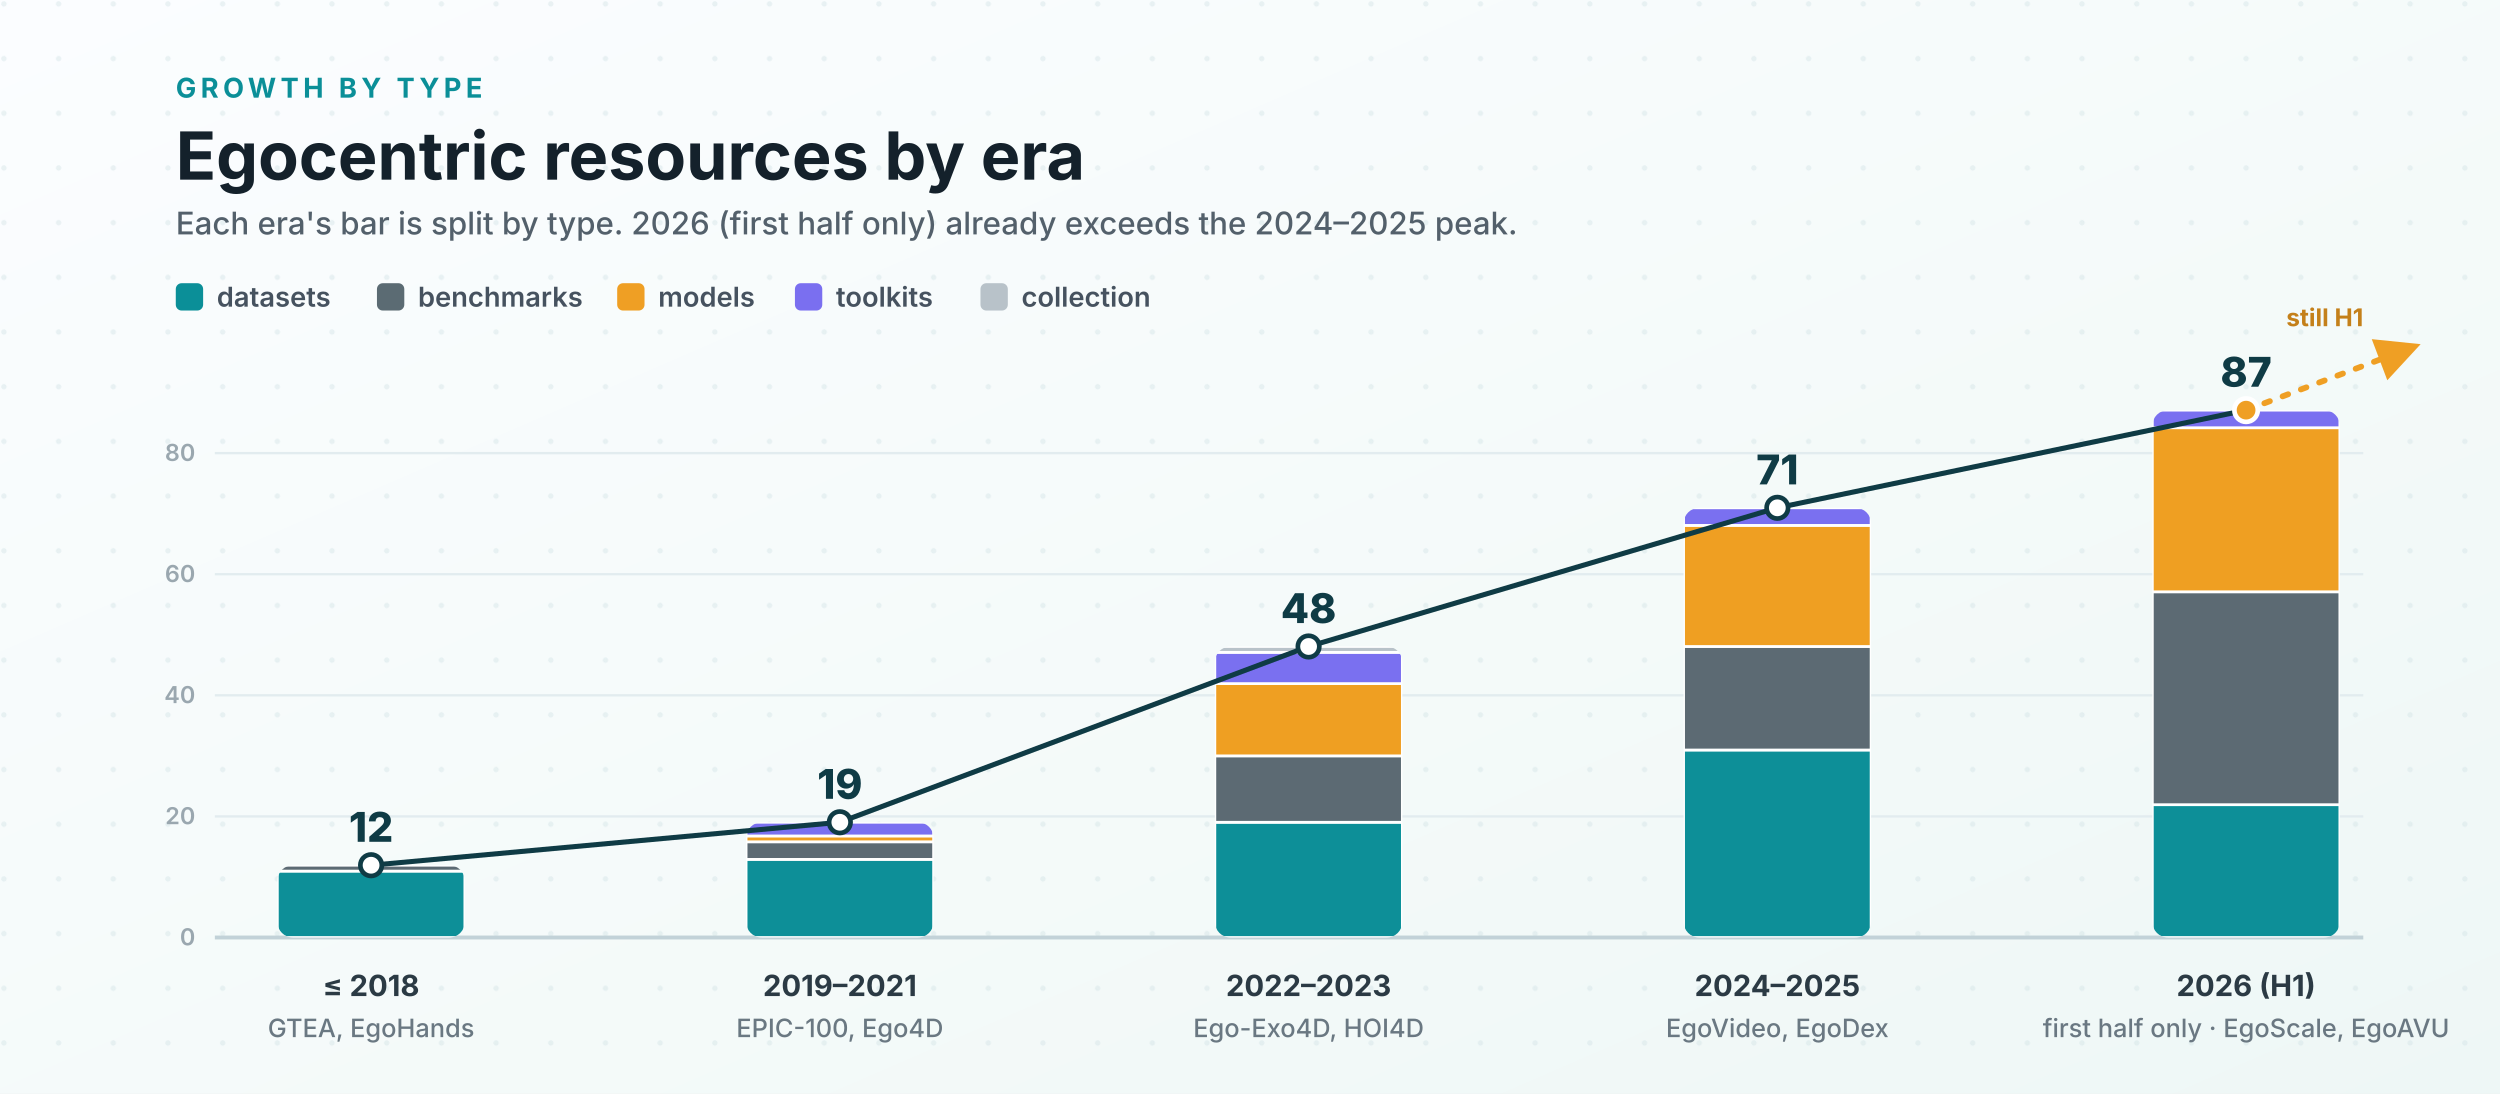
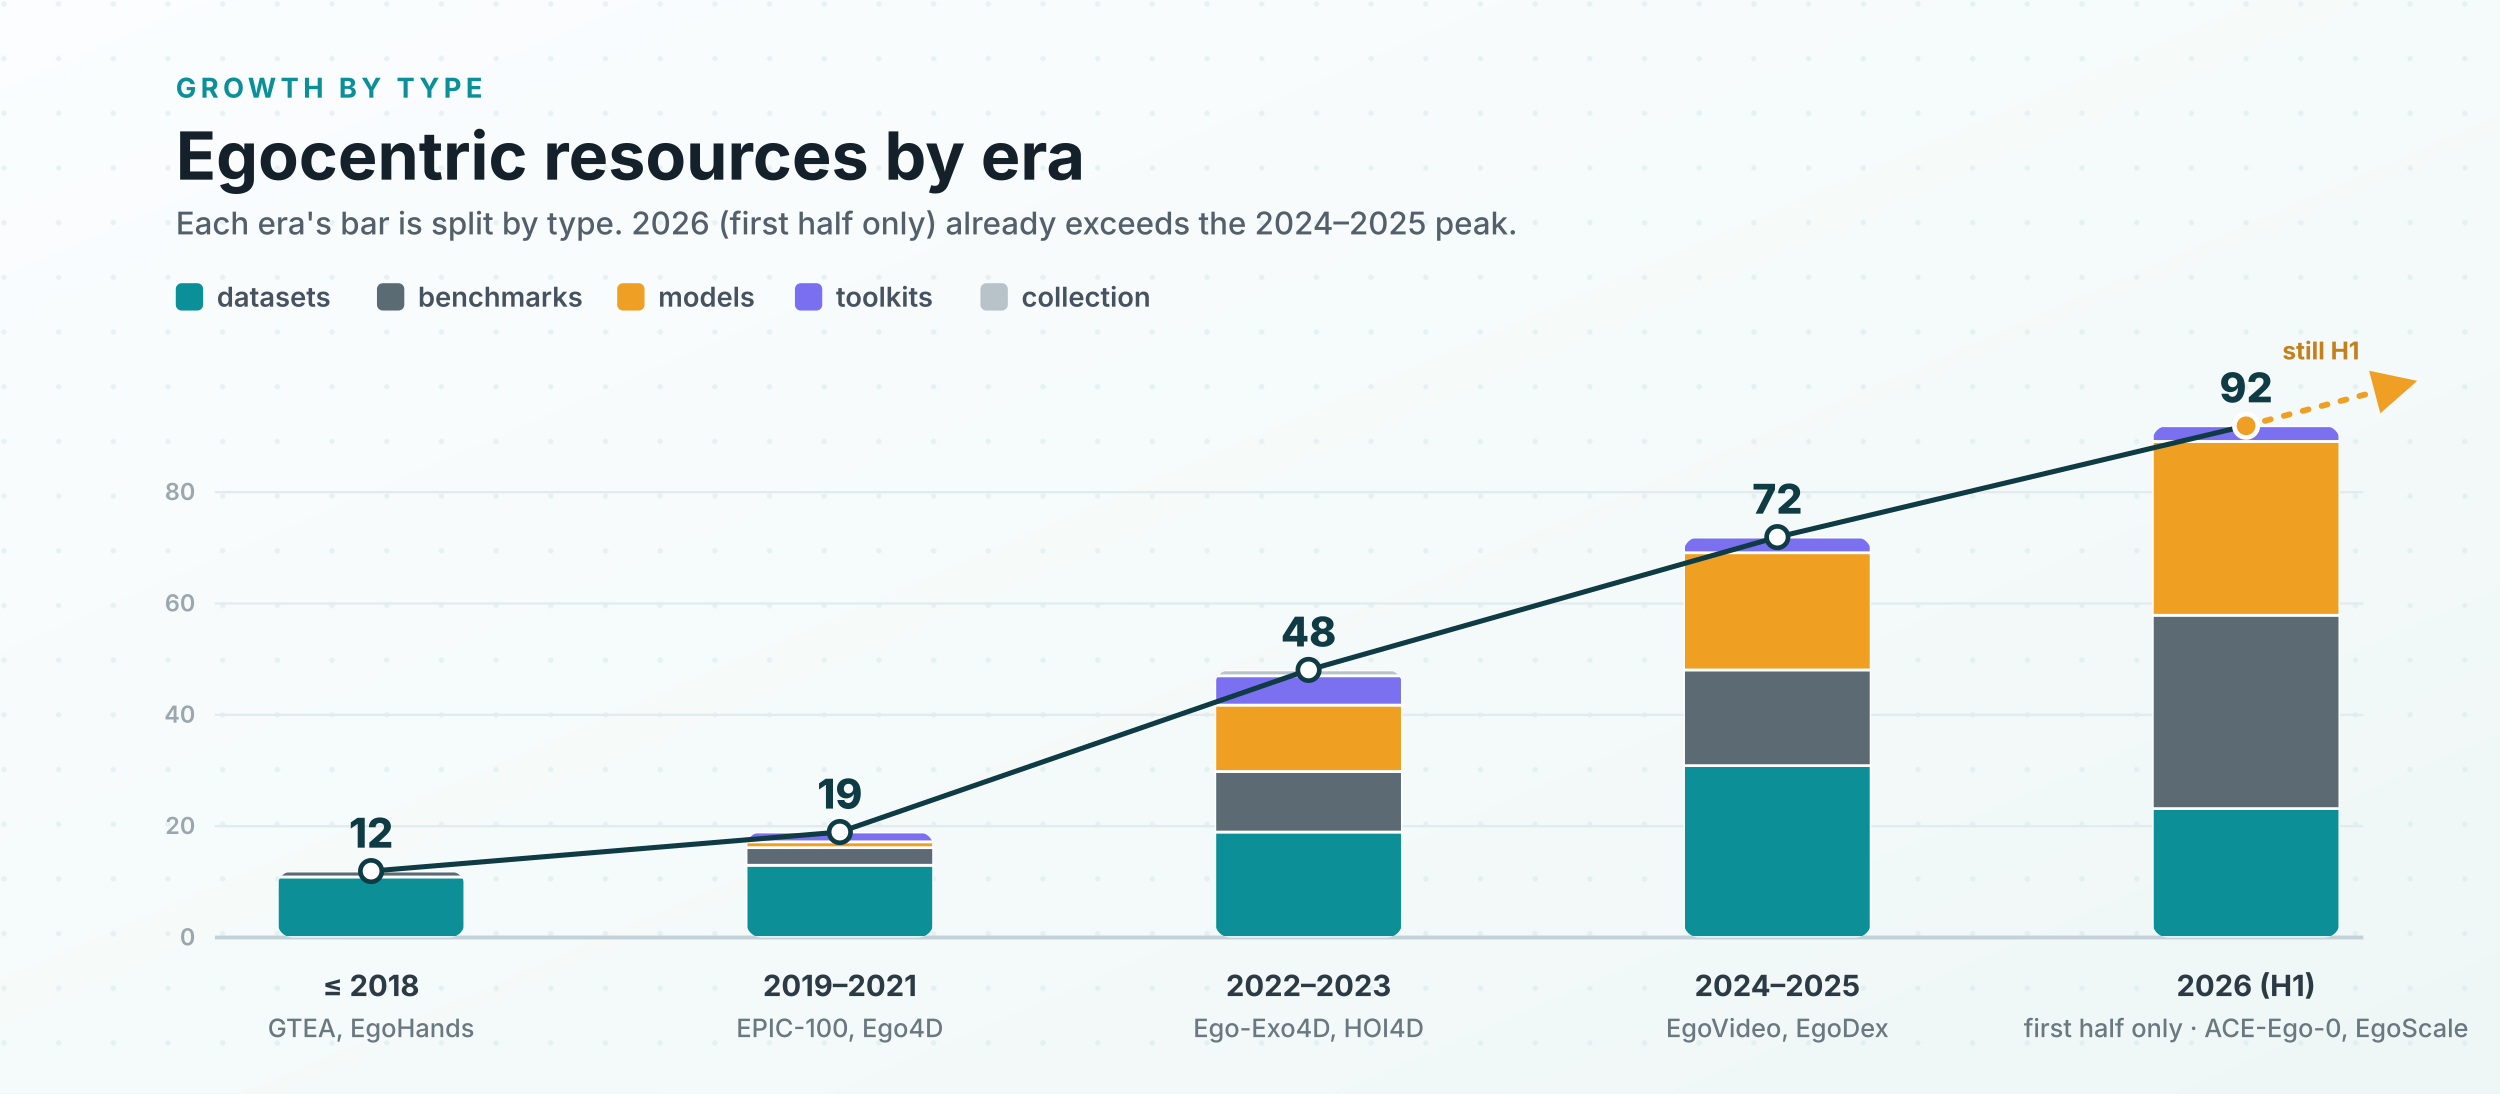
<svg xmlns="http://www.w3.org/2000/svg" viewBox="0 0 1280 560" role="img" aria-labelledby="title desc">
  <defs>
    <linearGradient id="bg" x1="0" x2="1" y1="0" y2="1">
      <stop offset="0" stop-color="#fbfdff" />
      <stop offset="0.6" stop-color="#f4faf9" />
      <stop offset="1" stop-color="#eef7f6" />
    </linearGradient>
    <pattern id="dots" width="28" height="28" patternUnits="userSpaceOnUse">
      <circle cx="2" cy="2" r="1.4" fill="#cfe0e4" opacity="0.4" />
    </pattern>
    <filter id="shadow" x="-14%" y="-14%" width="128%" height="140%">
      <feDropShadow dx="0" dy="6" stdDeviation="7" flood-color="#0f2a33" flood-opacity="0.12" />
    </filter>
    <marker id="up" viewBox="0 0 10 10" refX="6.5" refY="5" markerWidth="7.5" markerHeight="7.5" orient="auto-start-reverse">
      <path d="M0 0 L10 5 L0 10 z" fill="#ef9f24" />
    </marker>
    <clipPath id="c1">
-       <rect x="142" y="443" width="96" height="37" rx="8" />
+       <rect x="142" y="446" width="96" height="34" rx="8" />
    </clipPath>
    <clipPath id="c2">
-       <rect x="382" y="421" width="96" height="59" rx="8" />
+       <rect x="382" y="426" width="96" height="54" rx="8" />
    </clipPath>
    <clipPath id="c3">
-       <rect x="622" y="331" width="96" height="149" rx="8" />
+       <rect x="622" y="343" width="96" height="137" rx="8" />
    </clipPath>
    <clipPath id="c4">
-       <rect x="862" y="260" width="96" height="220" rx="8" />
+       <rect x="862" y="275" width="96" height="205" rx="8" />
    </clipPath>
    <clipPath id="c5">
-       <rect x="1102" y="210" width="96" height="270" rx="8" />
+       <rect x="1102" y="218" width="96" height="262" rx="8" />
    </clipPath>
    <style>
      .ink { fill: #14212b; }
      .kicker { font: 700 14px system-ui, -apple-system, "Segoe UI", sans-serif; fill: #0b8f98; letter-spacing: .16em; }
      .title { font: 700 34px system-ui, -apple-system, "Segoe UI", sans-serif; }
      .subtitle { font: 500 16px system-ui, -apple-system, "Segoe UI", sans-serif; fill: #53606b; }
      .count { font: 800 21px system-ui, -apple-system, "Segoe UI", sans-serif; fill: #0f3b45; }
      .era { font: 700 15px system-ui, -apple-system, "Segoe UI", sans-serif; fill: #2b3a44; }
      .anchor { font: 500 13px system-ui, -apple-system, "Segoe UI", sans-serif; fill: #6a7882; }
      .grid { stroke: #e2ecef; stroke-width: 1.2; }
      .gridlabel { font: 600 12px system-ui, -apple-system, "Segoe UI", sans-serif; fill: #9aa7af; }
      .axis { stroke: #c2d2d8; stroke-width: 2; }
      .trend { stroke: #0f3b45; stroke-width: 2.6; fill: none; stroke-linejoin: round; stroke-linecap: round; }
      .proj { stroke: #ef9f24; stroke-width: 3; fill: none; stroke-dasharray: 3 7; stroke-linecap: round; }
      .note { font: 700 12.5px system-ui, -apple-system, "Segoe UI", sans-serif; fill: #c4801a; }
      .seg { stroke: #ffffff; stroke-width: 1.4; }
      .lg { font: 600 14px system-ui, -apple-system, "Segoe UI", sans-serif; fill: #46525f; }
    </style>
  </defs>
  <rect width="1280" height="560" fill="url(#bg)" />
  <rect width="1280" height="560" fill="url(#dots)" />
  <text class="kicker" x="90" y="50">GROWTH BY TYPE</text>
  <text class="title ink" x="90" y="92">Egocentric resources by era</text>
  <text class="subtitle" x="90" y="120">Each era's bar is split by type. 2026 (first half only) already exceeds the 2024–2025 peak.</text>
  <g>
    <rect x="90" y="145" width="14" height="14" rx="3" fill="#0b8f98" />
    <text class="lg" x="111" y="157">datasets</text>
    <rect x="193" y="145" width="14" height="14" rx="3" fill="#5b6b73" />
    <text class="lg" x="214" y="157">benchmarks</text>
    <rect x="316" y="145" width="14" height="14" rx="3" fill="#ef9f24" />
    <text class="lg" x="337" y="157">models</text>
    <rect x="407" y="145" width="14" height="14" rx="3" fill="#7a6ff0" />
    <text class="lg" x="428" y="157">toolkits</text>
    <rect x="502" y="145" width="14" height="14" rx="3" fill="#b8c2c9" />
    <text class="lg" x="523" y="157">collection</text>
  </g>
-   <line class="grid" x1="110" y1="418" x2="1210" y2="418" />
-   <line class="grid" x1="110" y1="356" x2="1210" y2="356" />
-   <line class="grid" x1="110" y1="294" x2="1210" y2="294" />
-   <line class="grid" x1="110" y1="232" x2="1210" y2="232" />
+   <line class="grid" x1="110" y1="423" x2="1210" y2="423" />
+   <line class="grid" x1="110" y1="366" x2="1210" y2="366" />
+   <line class="grid" x1="110" y1="309" x2="1210" y2="309" />
+   <line class="grid" x1="110" y1="252" x2="1210" y2="252" />
  <text class="gridlabel" x="100" y="484" text-anchor="end">0</text>
-   <text class="gridlabel" x="100" y="422" text-anchor="end">20</text>
-   <text class="gridlabel" x="100" y="360" text-anchor="end">40</text>
-   <text class="gridlabel" x="100" y="298" text-anchor="end">60</text>
-   <text class="gridlabel" x="100" y="236" text-anchor="end">80</text>
+   <text class="gridlabel" x="100" y="427" text-anchor="end">20</text>
+   <text class="gridlabel" x="100" y="370" text-anchor="end">40</text>
+   <text class="gridlabel" x="100" y="313" text-anchor="end">60</text>
+   <text class="gridlabel" x="100" y="256" text-anchor="end">80</text>
  <line class="axis" x1="110" y1="480" x2="1210" y2="480" />
  <g clip-path="url(#c1)" filter="url(#shadow)">
-     <rect class="seg" x="142" y="446" width="96" height="34" fill="#0b8f98" />
-     <rect class="seg" x="142" y="443" width="96" height="3" fill="#5b6b73" />
+     <rect class="seg" x="142" y="449" width="96" height="31" fill="#0b8f98" />
+     <rect class="seg" x="142" y="446" width="96" height="3" fill="#5b6b73" />
  </g>
  <g clip-path="url(#c2)" filter="url(#shadow)">
-     <rect class="seg" x="382" y="440" width="96" height="40" fill="#0b8f98" />
-     <rect class="seg" x="382" y="431" width="96" height="9" fill="#5b6b73" />
-     <rect class="seg" x="382" y="428" width="96" height="3" fill="#ef9f24" />
-     <rect class="seg" x="382" y="421" width="96" height="7" fill="#7a6ff0" />
+     <rect class="seg" x="382" y="443" width="96" height="37" fill="#0b8f98" />
+     <rect class="seg" x="382" y="434" width="96" height="9" fill="#5b6b73" />
+     <rect class="seg" x="382" y="431" width="96" height="3" fill="#ef9f24" />
+     <rect class="seg" x="382" y="426" width="96" height="5" fill="#7a6ff0" />
  </g>
  <g clip-path="url(#c3)" filter="url(#shadow)">
-     <rect class="seg" x="622" y="421" width="96" height="59" fill="#0b8f98" />
-     <rect class="seg" x="622" y="387" width="96" height="34" fill="#5b6b73" />
-     <rect class="seg" x="622" y="350" width="96" height="37" fill="#ef9f24" />
-     <rect class="seg" x="622" y="334" width="96" height="16" fill="#7a6ff0" />
-     <rect class="seg" x="622" y="331" width="96" height="3" fill="#b8c2c9" />
+     <rect class="seg" x="622" y="426" width="96" height="54" fill="#0b8f98" />
+     <rect class="seg" x="622" y="395" width="96" height="31" fill="#5b6b73" />
+     <rect class="seg" x="622" y="361" width="96" height="34" fill="#ef9f24" />
+     <rect class="seg" x="622" y="346" width="96" height="15" fill="#7a6ff0" />
+     <rect class="seg" x="622" y="343" width="96" height="3" fill="#b8c2c9" />
  </g>
  <g clip-path="url(#c4)" filter="url(#shadow)">
-     <rect class="seg" x="862" y="384" width="96" height="96" fill="#0b8f98" />
-     <rect class="seg" x="862" y="331" width="96" height="53" fill="#5b6b73" />
-     <rect class="seg" x="862" y="269" width="96" height="62" fill="#ef9f24" />
-     <rect class="seg" x="862" y="260" width="96" height="9" fill="#7a6ff0" />
+     <rect class="seg" x="862" y="392" width="96" height="88" fill="#0b8f98" />
+     <rect class="seg" x="862" y="343" width="96" height="49" fill="#5b6b73" />
+     <rect class="seg" x="862" y="283" width="96" height="60" fill="#ef9f24" />
+     <rect class="seg" x="862" y="275" width="96" height="8" fill="#7a6ff0" />
  </g>
  <g clip-path="url(#c5)" filter="url(#shadow)">
-     <rect class="seg" x="1102" y="412" width="96" height="68" fill="#0b8f98" />
-     <rect class="seg" x="1102" y="303" width="96" height="109" fill="#5b6b73" />
-     <rect class="seg" x="1102" y="219" width="96" height="84" fill="#ef9f24" />
-     <rect class="seg" x="1102" y="210" width="96" height="9" fill="#7a6ff0" />
+     <rect class="seg" x="1102" y="414" width="96" height="66" fill="#0b8f98" />
+     <rect class="seg" x="1102" y="315" width="96" height="99" fill="#5b6b73" />
+     <rect class="seg" x="1102" y="226" width="96" height="89" fill="#ef9f24" />
+     <rect class="seg" x="1102" y="218" width="96" height="8" fill="#7a6ff0" />
  </g>
-   <polyline class="trend" points="190,443 430,421 670,331 910,260 1150,210" />
-   <path class="proj" d="M1150 210 L1232 179" marker-end="url(#up)" />
-   <text class="note" x="1210" y="167" text-anchor="end">still H1</text>
+   <polyline class="trend" points="190,446 430,426 670,343 910,275 1150,218" />
+   <path class="proj" d="M1150 218 L1230 197" marker-end="url(#up)" />
+   <text class="note" x="1208" y="184" text-anchor="end">still H1</text>
  <g>
-     <circle cx="190" cy="443" r="5.5" fill="#ffffff" stroke="#0f3b45" stroke-width="2.4" />
-     <circle cx="430" cy="421" r="5.5" fill="#ffffff" stroke="#0f3b45" stroke-width="2.4" />
-     <circle cx="670" cy="331" r="5.5" fill="#ffffff" stroke="#0f3b45" stroke-width="2.4" />
-     <circle cx="910" cy="260" r="5.5" fill="#ffffff" stroke="#0f3b45" stroke-width="2.4" />
-     <circle cx="1150" cy="210" r="6" fill="#ef9f24" stroke="#ffffff" stroke-width="2.4" />
+     <circle cx="190" cy="446" r="5.5" fill="#ffffff" stroke="#0f3b45" stroke-width="2.4" />
+     <circle cx="430" cy="426" r="5.5" fill="#ffffff" stroke="#0f3b45" stroke-width="2.4" />
+     <circle cx="670" cy="343" r="5.5" fill="#ffffff" stroke="#0f3b45" stroke-width="2.4" />
+     <circle cx="910" cy="275" r="5.5" fill="#ffffff" stroke="#0f3b45" stroke-width="2.4" />
+     <circle cx="1150" cy="218" r="6" fill="#ef9f24" stroke="#ffffff" stroke-width="2.4" />
  </g>
-   <text class="count" x="190" y="431" text-anchor="middle">12</text>
-   <text class="count" x="430" y="409" text-anchor="middle">19</text>
-   <text class="count" x="670" y="319" text-anchor="middle">48</text>
-   <text class="count" x="910" y="248" text-anchor="middle">71</text>
-   <text class="count" x="1150" y="198" text-anchor="middle">87</text>
+   <text class="count" x="190" y="434" text-anchor="middle">12</text>
+   <text class="count" x="430" y="414" text-anchor="middle">19</text>
+   <text class="count" x="670" y="331" text-anchor="middle">48</text>
+   <text class="count" x="910" y="263" text-anchor="middle">72</text>
+   <text class="count" x="1150" y="206" text-anchor="middle">92</text>
  <text class="era" x="190" y="510" text-anchor="middle">≤ 2018</text>
  <text class="anchor" x="190" y="531" text-anchor="middle">GTEA, EgoHands</text>
  <text class="era" x="430" y="510" text-anchor="middle">2019–2021</text>
  <text class="anchor" x="430" y="531" text-anchor="middle">EPIC-100, Ego4D</text>
  <text class="era" x="670" y="510" text-anchor="middle">2022–2023</text>
  <text class="anchor" x="670" y="531" text-anchor="middle">Ego-Exo4D, HOI4D</text>
  <text class="era" x="910" y="510" text-anchor="middle">2024–2025</text>
  <text class="anchor" x="910" y="531" text-anchor="middle">EgoVideo, EgoDex</text>
  <text class="era" x="1150" y="510" text-anchor="middle">2026 (H1)</text>
-   <text class="anchor" x="1150" y="531" text-anchor="middle">first half only · EgoScale, EgoAVU</text>
+   <text class="anchor" x="1150" y="531" text-anchor="middle">first half only · ACE-Ego-0, EgoScale</text>
</svg>
